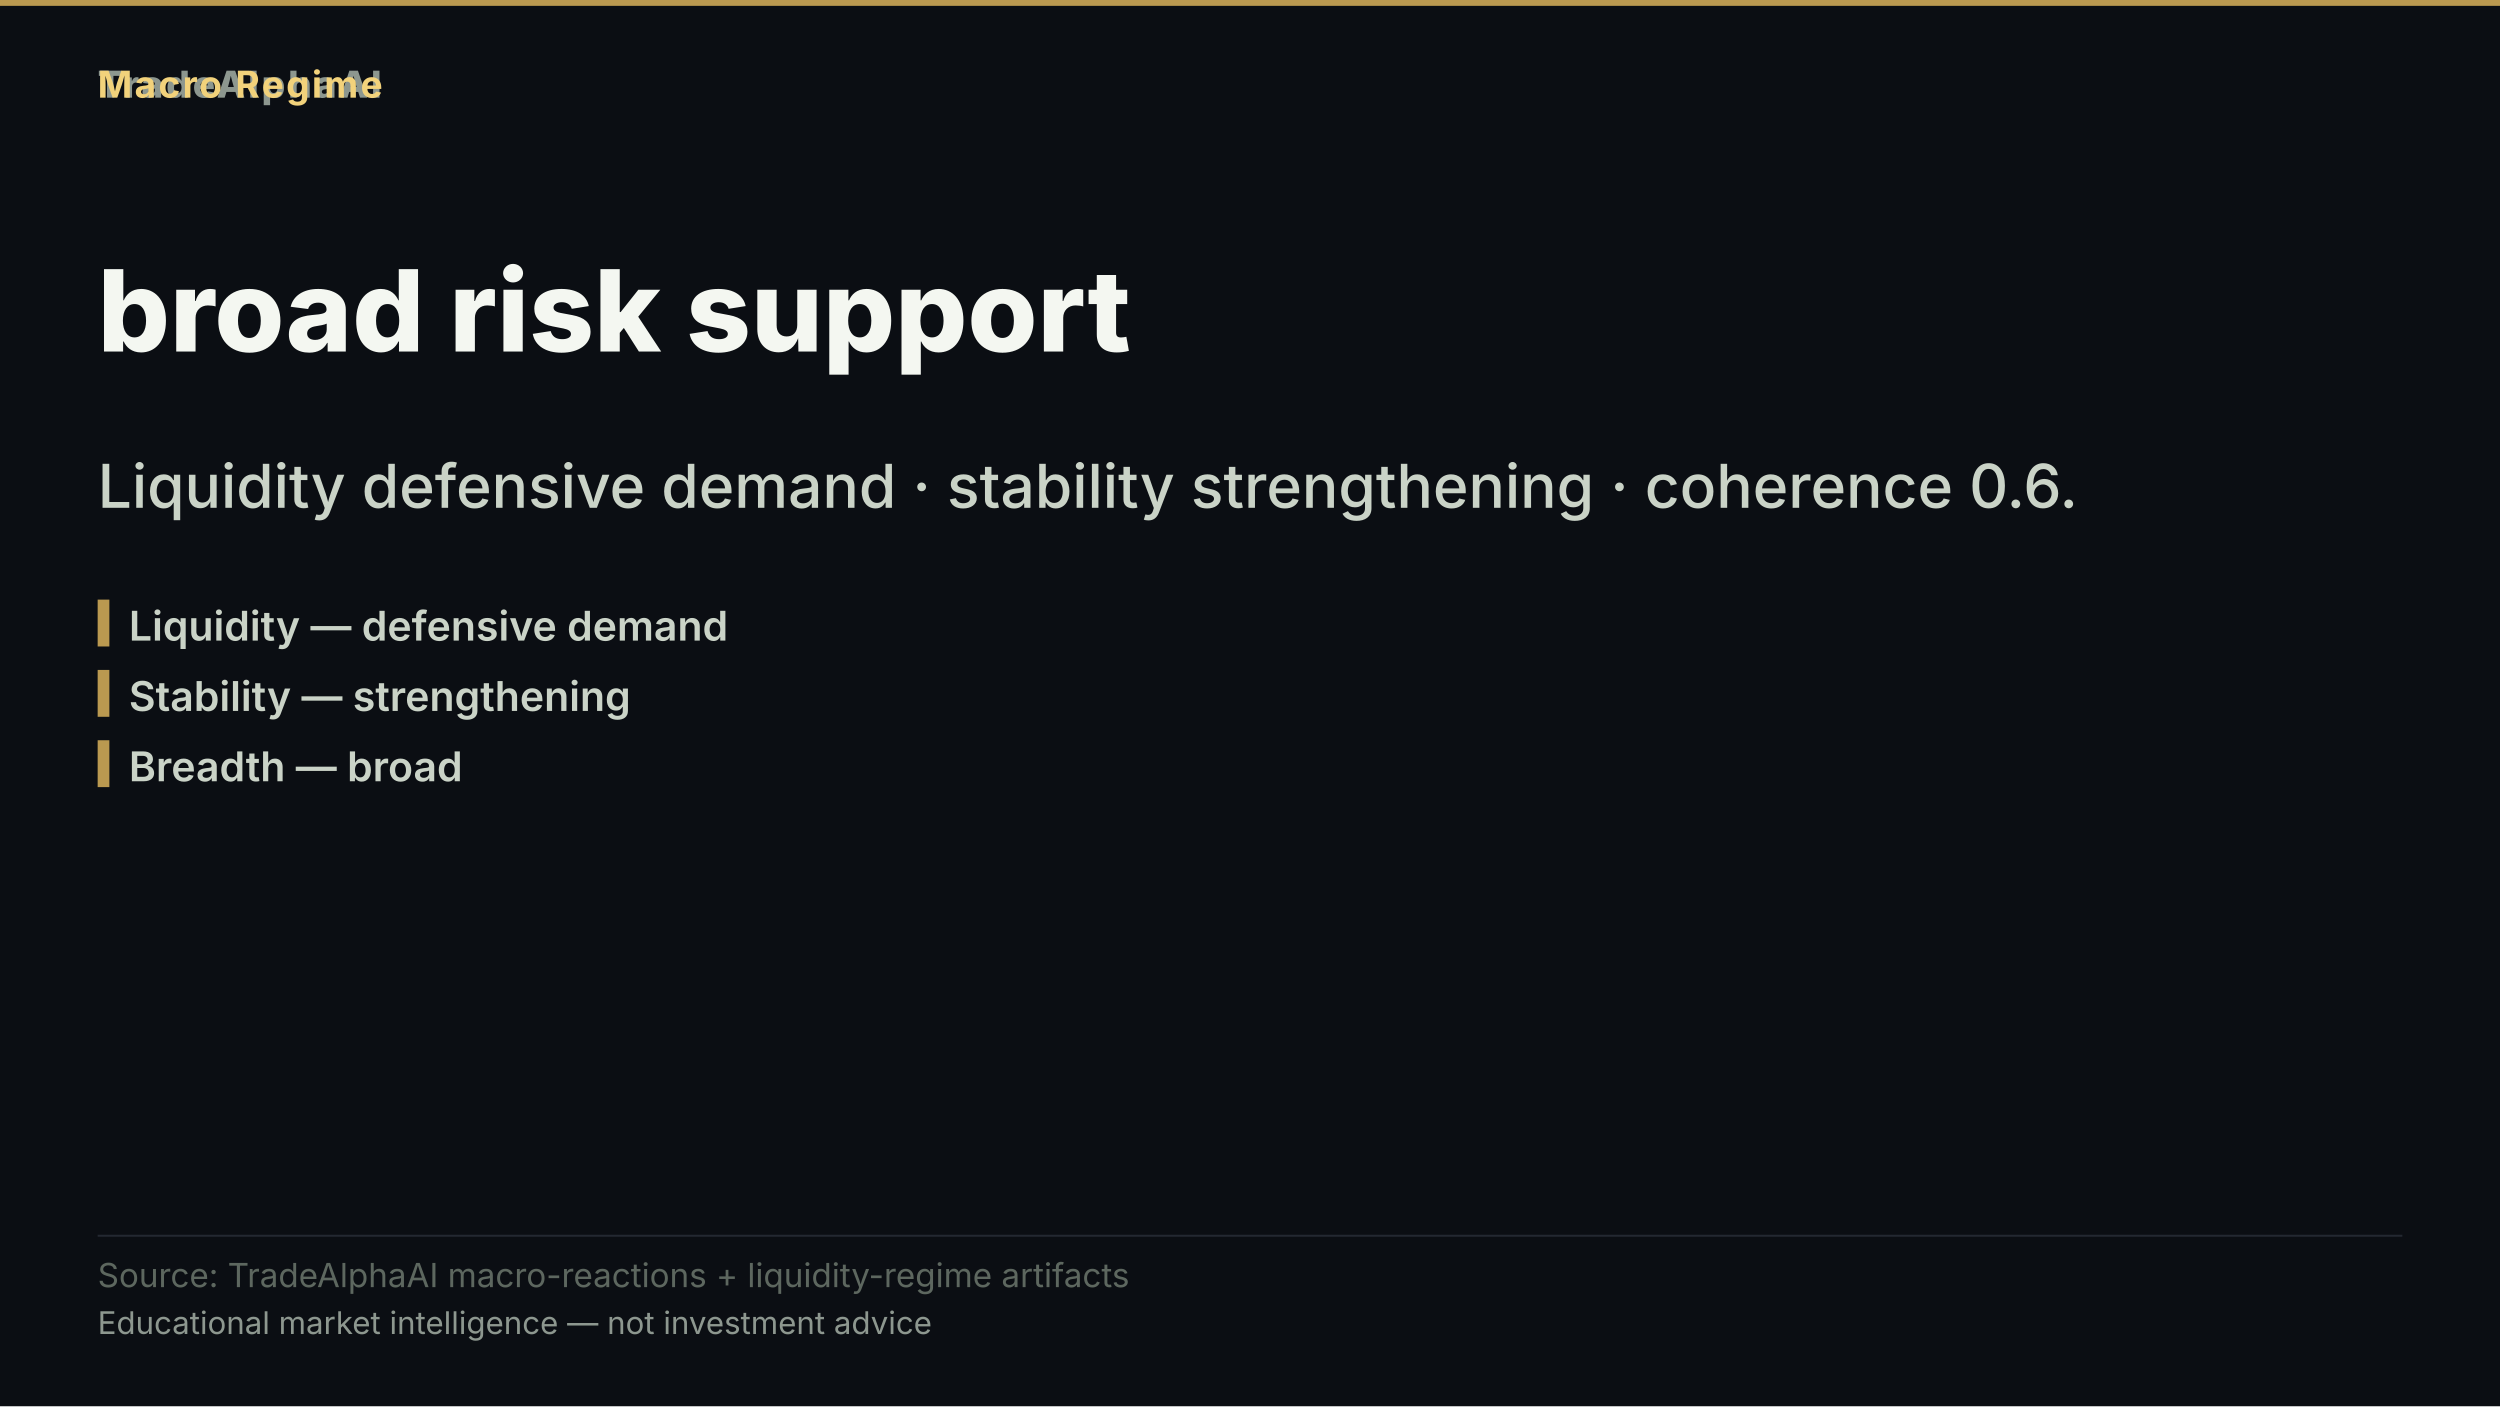
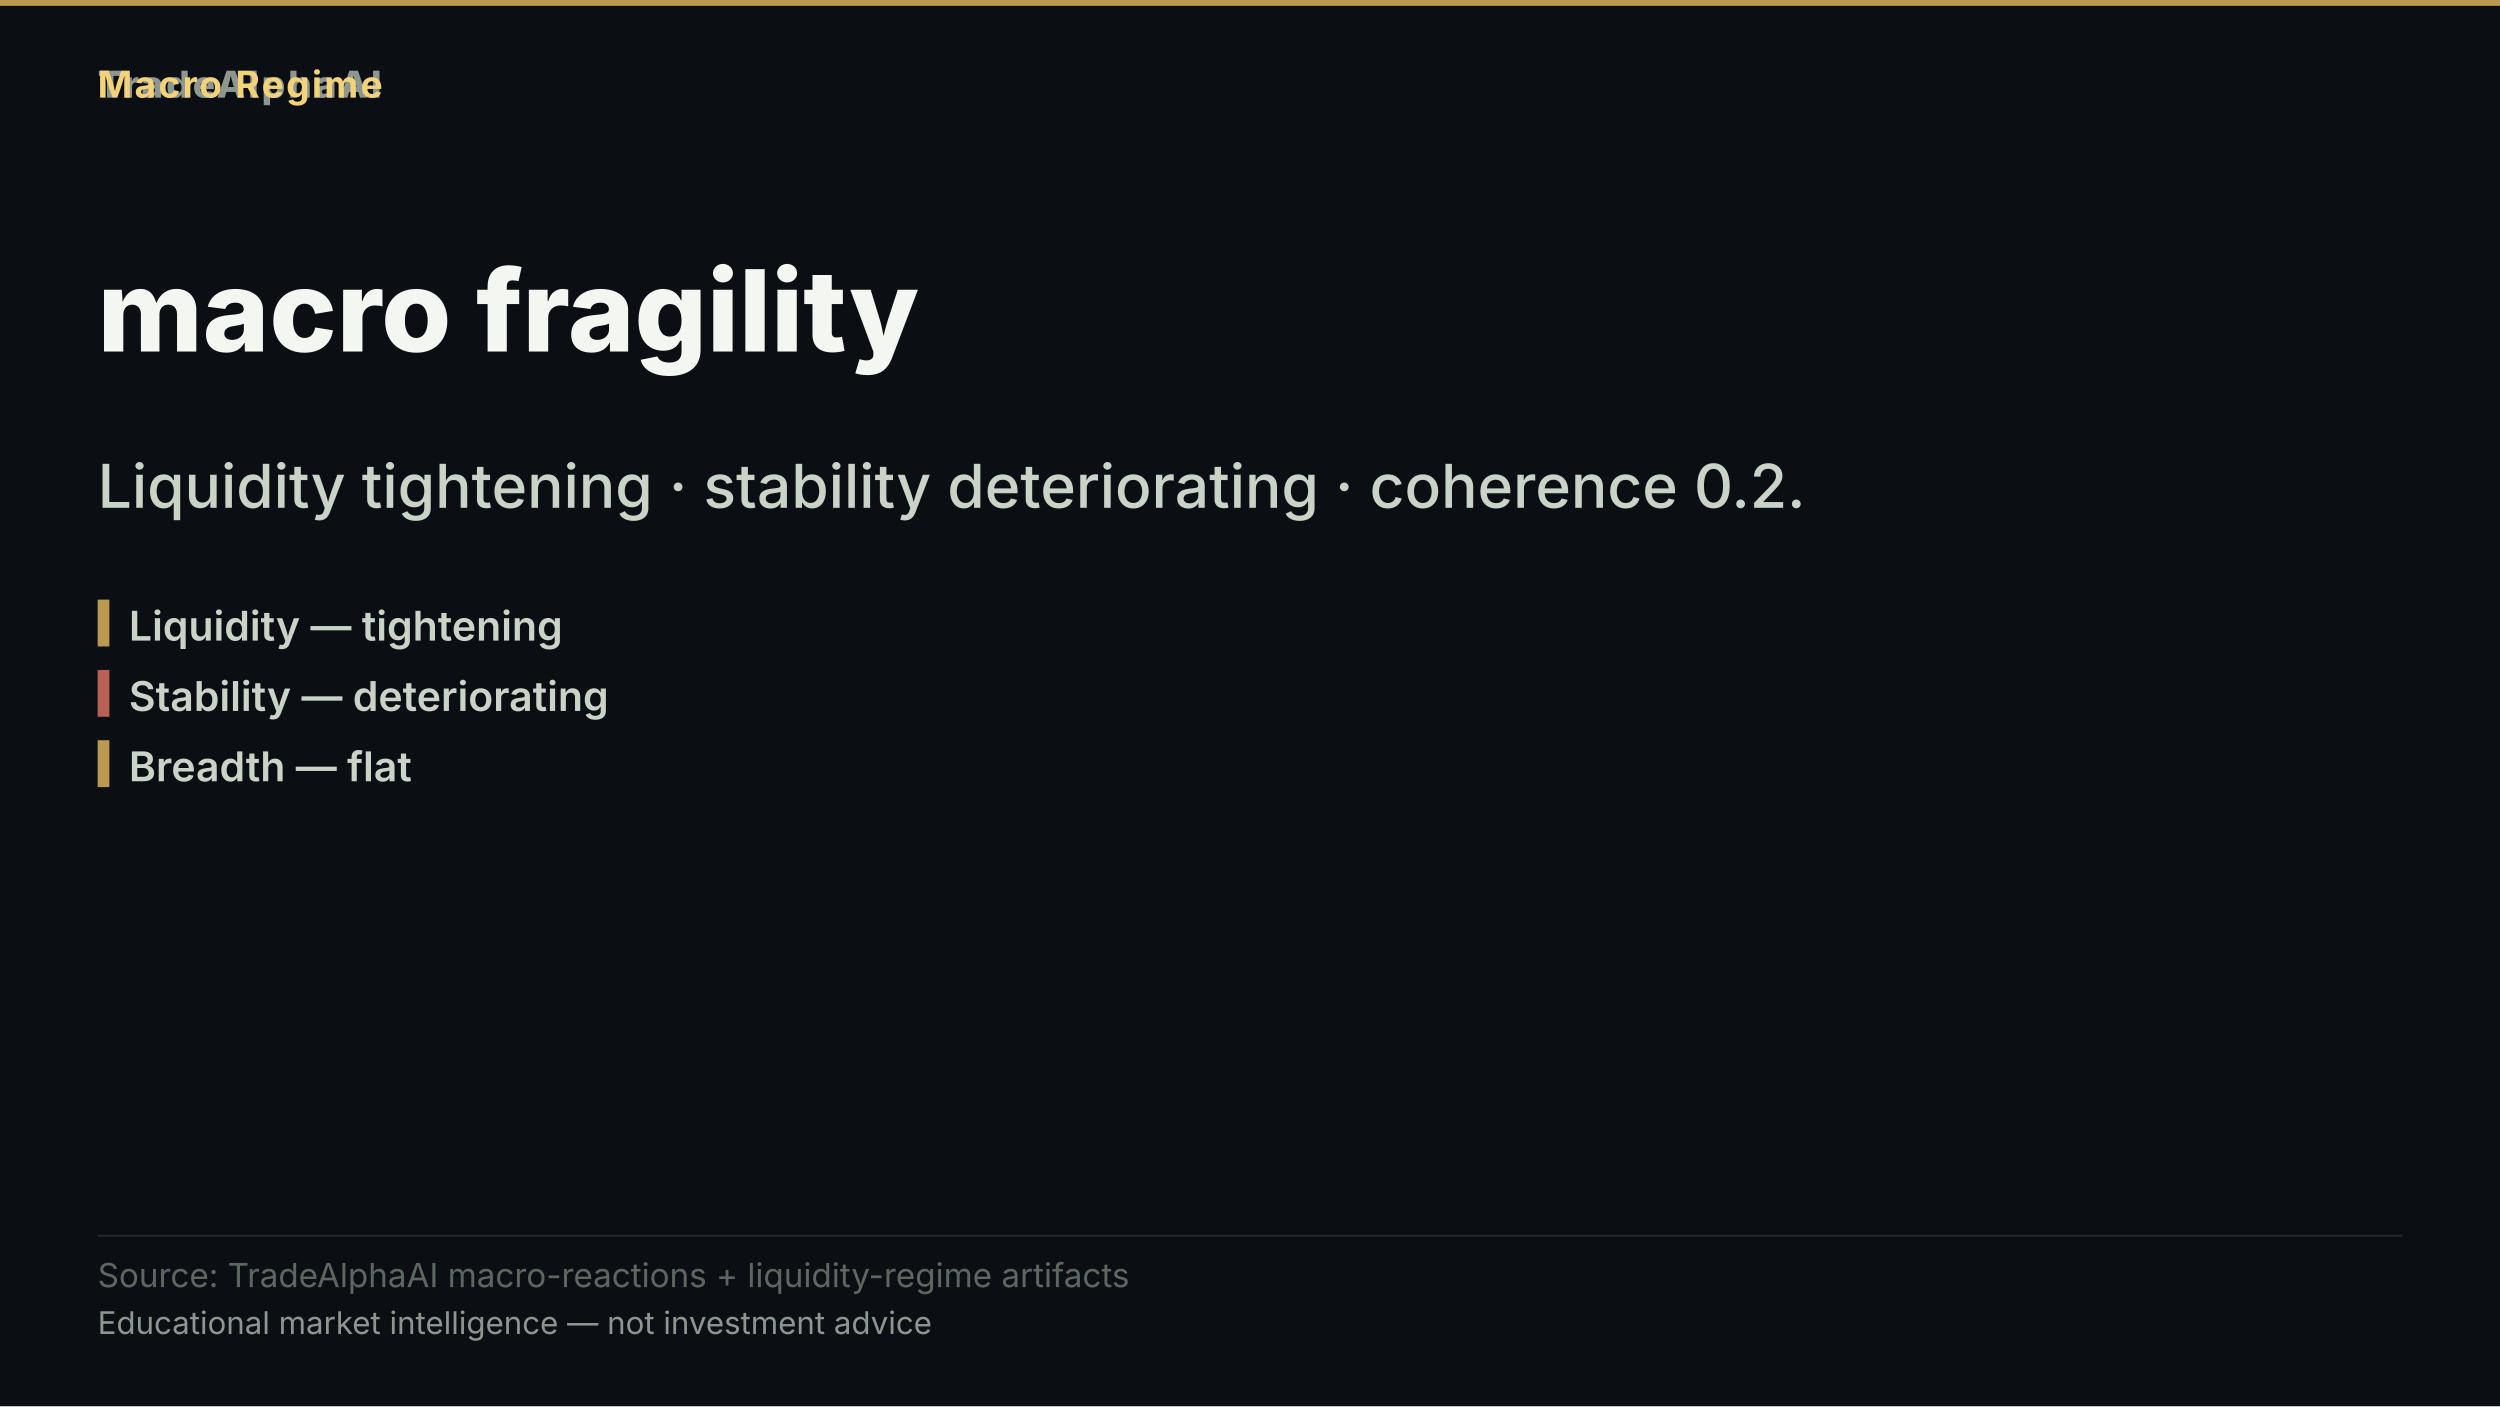
- <svg xmlns="http://www.w3.org/2000/svg" width="1280" height="720" viewBox="0 0 1280 720" role="img" aria-label="broad risk support">
+ <svg xmlns="http://www.w3.org/2000/svg" width="1280" height="720" viewBox="0 0 1280 720" role="img" aria-label="macro fragility">
  <rect width="1280" height="720" fill="#0b0e13" />
  <rect x="0" y="0" width="1280" height="3" fill="#d8b15a" opacity="0.85" />
  <text x="50" y="50" font-family="'Inter','Segoe UI','Helvetica Neue',Arial,sans-serif" font-size="19" font-weight="800" letter-spacing="1.5" fill="#8d978f" text-anchor="start">TradeAlphaAI</text>
  <text x="50" y="50" font-family="'Inter','Segoe UI','Helvetica Neue',Arial,sans-serif" font-size="19" font-weight="700" letter-spacing="1.2" fill="#f2d27b" text-anchor="start">Macro Regime</text>
-   <text x="50" y="180" font-family="'Inter','Segoe UI','Helvetica Neue',Arial,sans-serif" font-size="58" font-weight="800" fill="#f4f7f1" text-anchor="start">broad risk support</text>
-   <text x="50" y="260" font-family="'Inter','Segoe UI','Helvetica Neue',Arial,sans-serif" font-size="31" font-weight="500" fill="#cad3c7" text-anchor="start">Liquidity defensive demand · stability strengthening · coherence 0.6.</text>
+   <text x="50" y="180" font-family="'Inter','Segoe UI','Helvetica Neue',Arial,sans-serif" font-size="58" font-weight="800" fill="#f4f7f1" text-anchor="start">macro fragility</text>
+   <text x="50" y="260" font-family="'Inter','Segoe UI','Helvetica Neue',Arial,sans-serif" font-size="31" font-weight="500" fill="#cad3c7" text-anchor="start">Liquidity tightening · stability deteriorating · coherence 0.2.</text>
  <rect x="50" y="307" width="6" height="24" fill="#d8b15a" opacity="0.85" />
-   <text x="66" y="328" font-family="'Inter','Segoe UI','Helvetica Neue',Arial,sans-serif" font-size="21" font-weight="600" fill="#cad3c7" text-anchor="start">Liquidity — defensive demand</text>
-   <rect x="50" y="343" width="6" height="24" fill="#d8b15a" opacity="0.85" />
-   <text x="66" y="364" font-family="'Inter','Segoe UI','Helvetica Neue',Arial,sans-serif" font-size="21" font-weight="600" fill="#cad3c7" text-anchor="start">Stability — strengthening</text>
+   <text x="66" y="328" font-family="'Inter','Segoe UI','Helvetica Neue',Arial,sans-serif" font-size="21" font-weight="600" fill="#cad3c7" text-anchor="start">Liquidity — tightening</text>
+   <rect x="50" y="343" width="6" height="24" fill="#d66e60" opacity="0.85" />
+   <text x="66" y="364" font-family="'Inter','Segoe UI','Helvetica Neue',Arial,sans-serif" font-size="21" font-weight="600" fill="#cad3c7" text-anchor="start">Stability — deteriorating</text>
  <rect x="50" y="379" width="6" height="24" fill="#d8b15a" opacity="0.85" />
-   <text x="66" y="400" font-family="'Inter','Segoe UI','Helvetica Neue',Arial,sans-serif" font-size="21" font-weight="600" fill="#cad3c7" text-anchor="start">Breadth — broad</text>
+   <text x="66" y="400" font-family="'Inter','Segoe UI','Helvetica Neue',Arial,sans-serif" font-size="21" font-weight="600" fill="#cad3c7" text-anchor="start">Breadth — flat</text>
  <rect x="50" y="632.2" width="1180" height="1" fill="rgba(148,163,184,0.18)" />
  <text x="50" y="659" font-family="'Inter','Segoe UI','Helvetica Neue',Arial,sans-serif" font-size="17" fill="#5d675f" text-anchor="start">Source: TradeAlphaAI macro-reactions + liquidity-regime artifacts</text>
  <text x="50" y="683" font-family="'Inter','Segoe UI','Helvetica Neue',Arial,sans-serif" font-size="16" fill="#8d978f" text-anchor="start">Educational market intelligence — not investment advice</text>
</svg>
